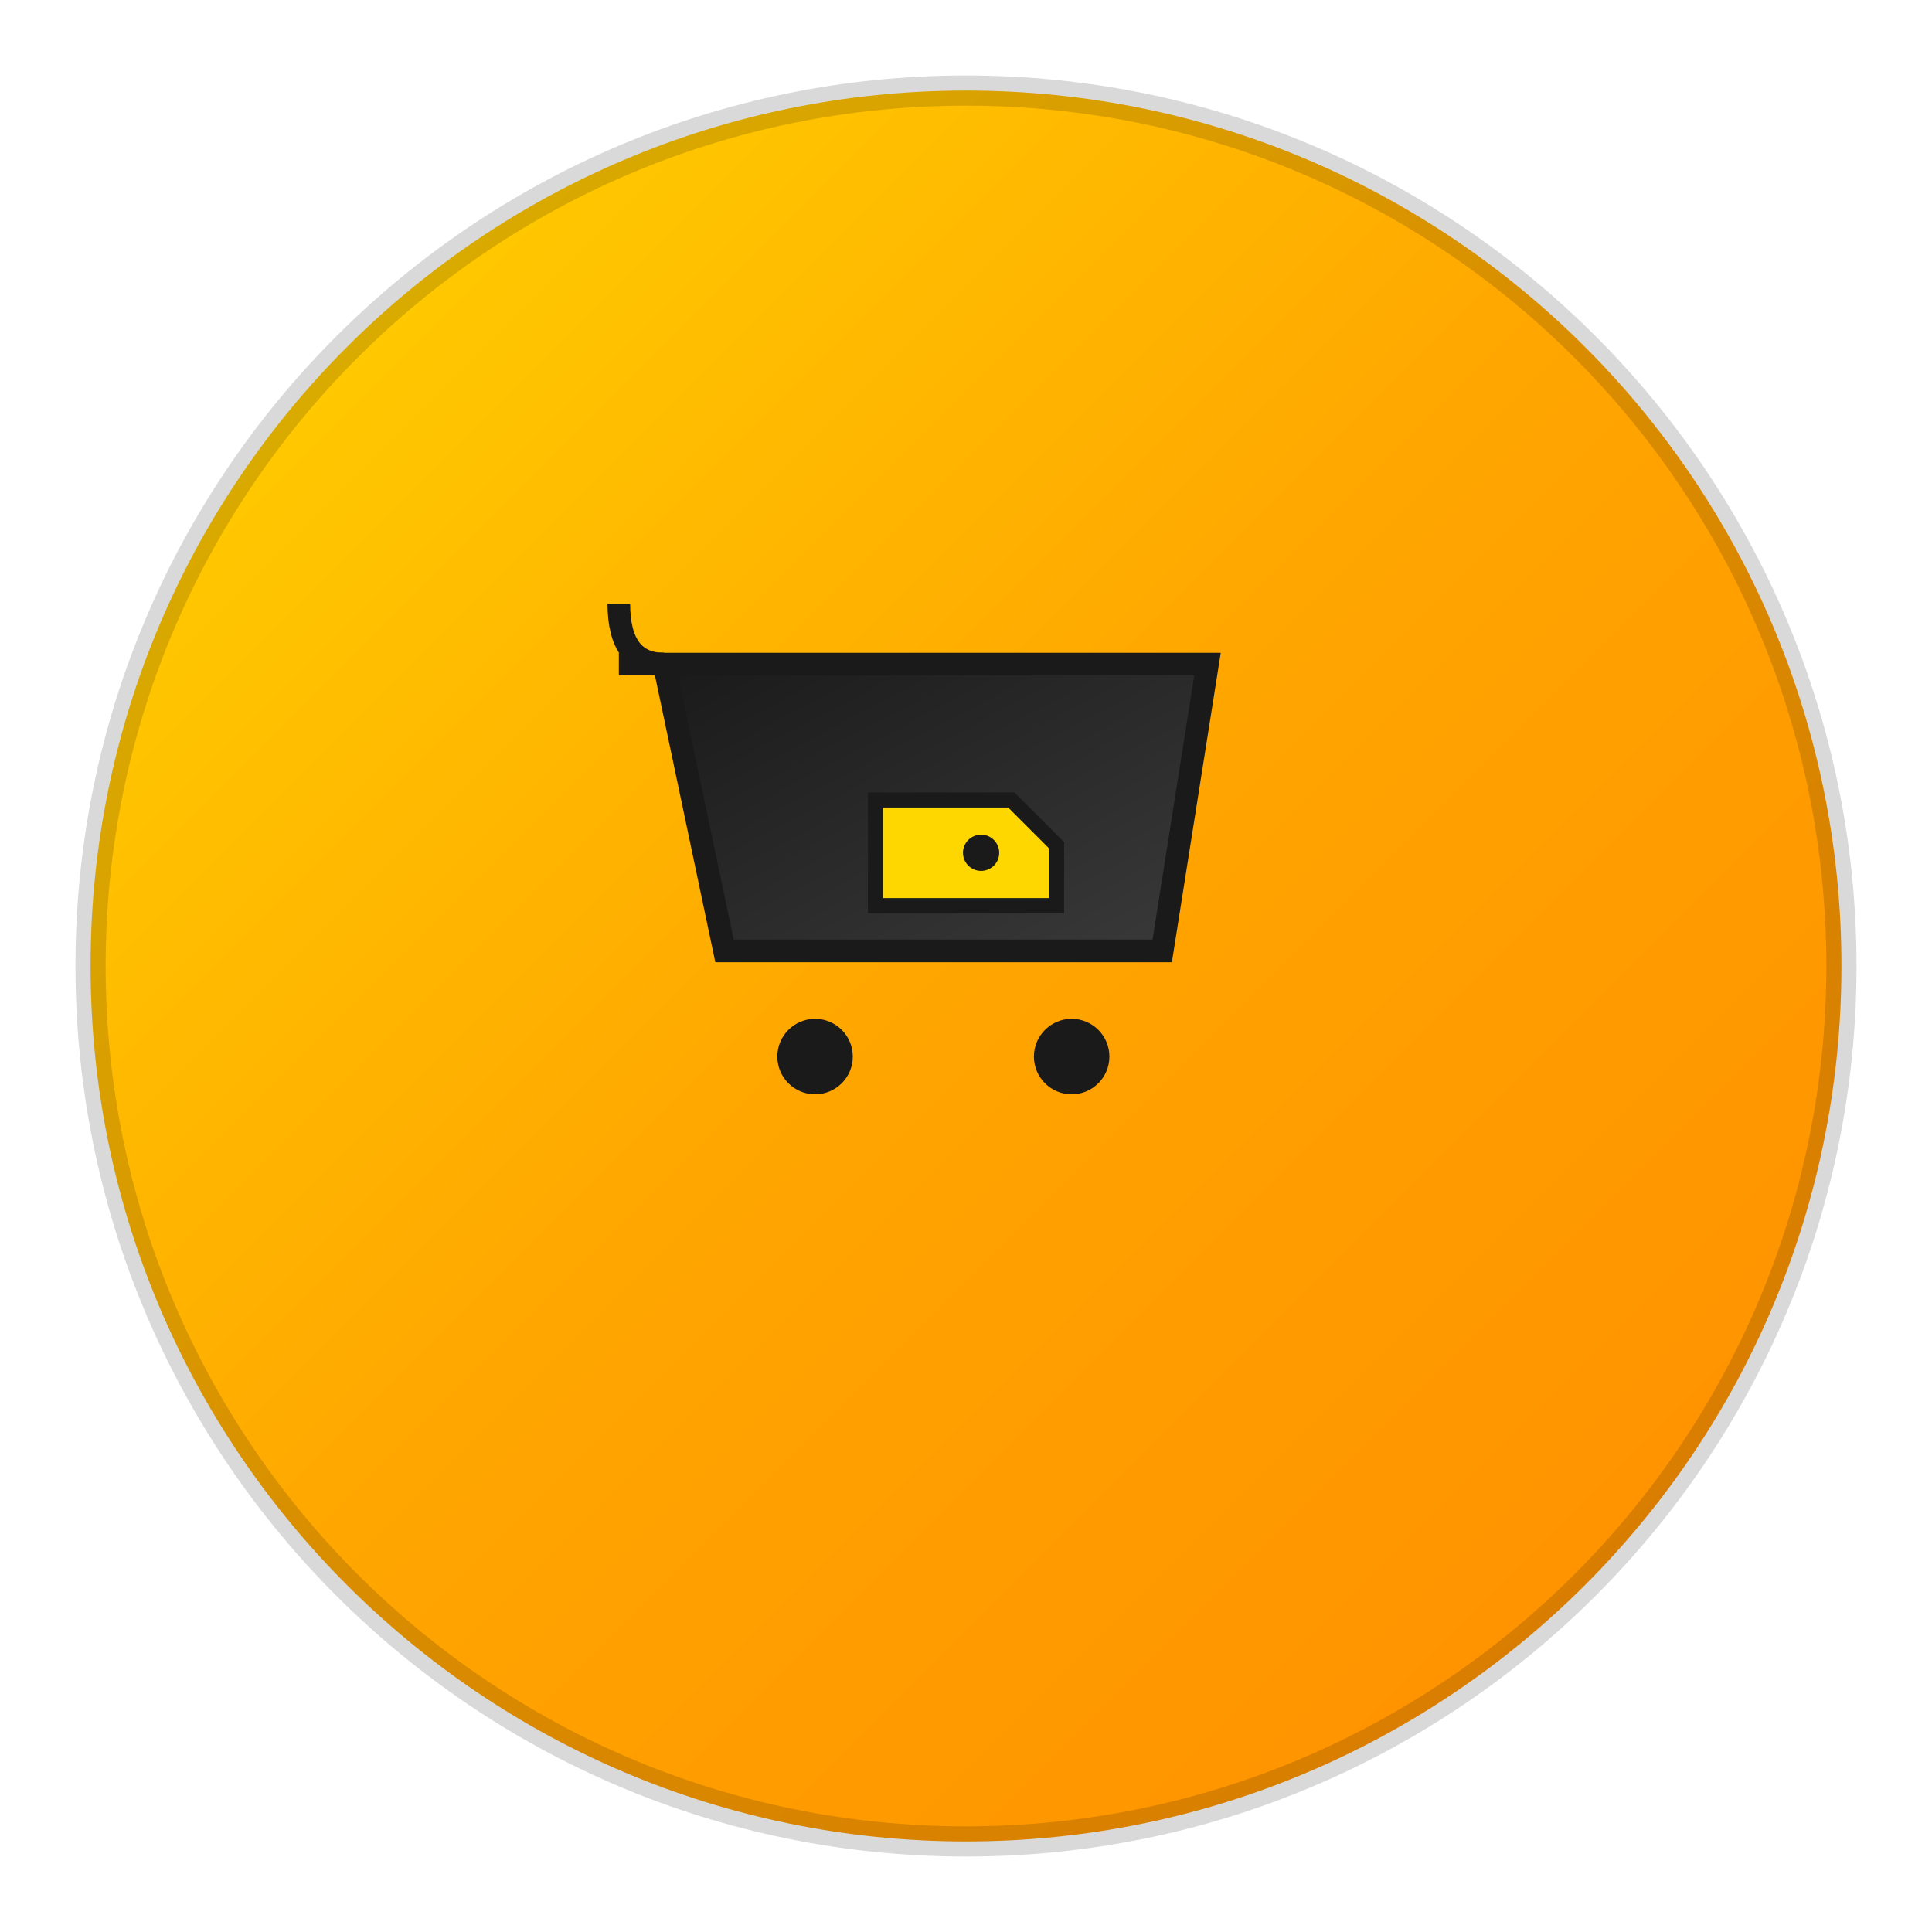
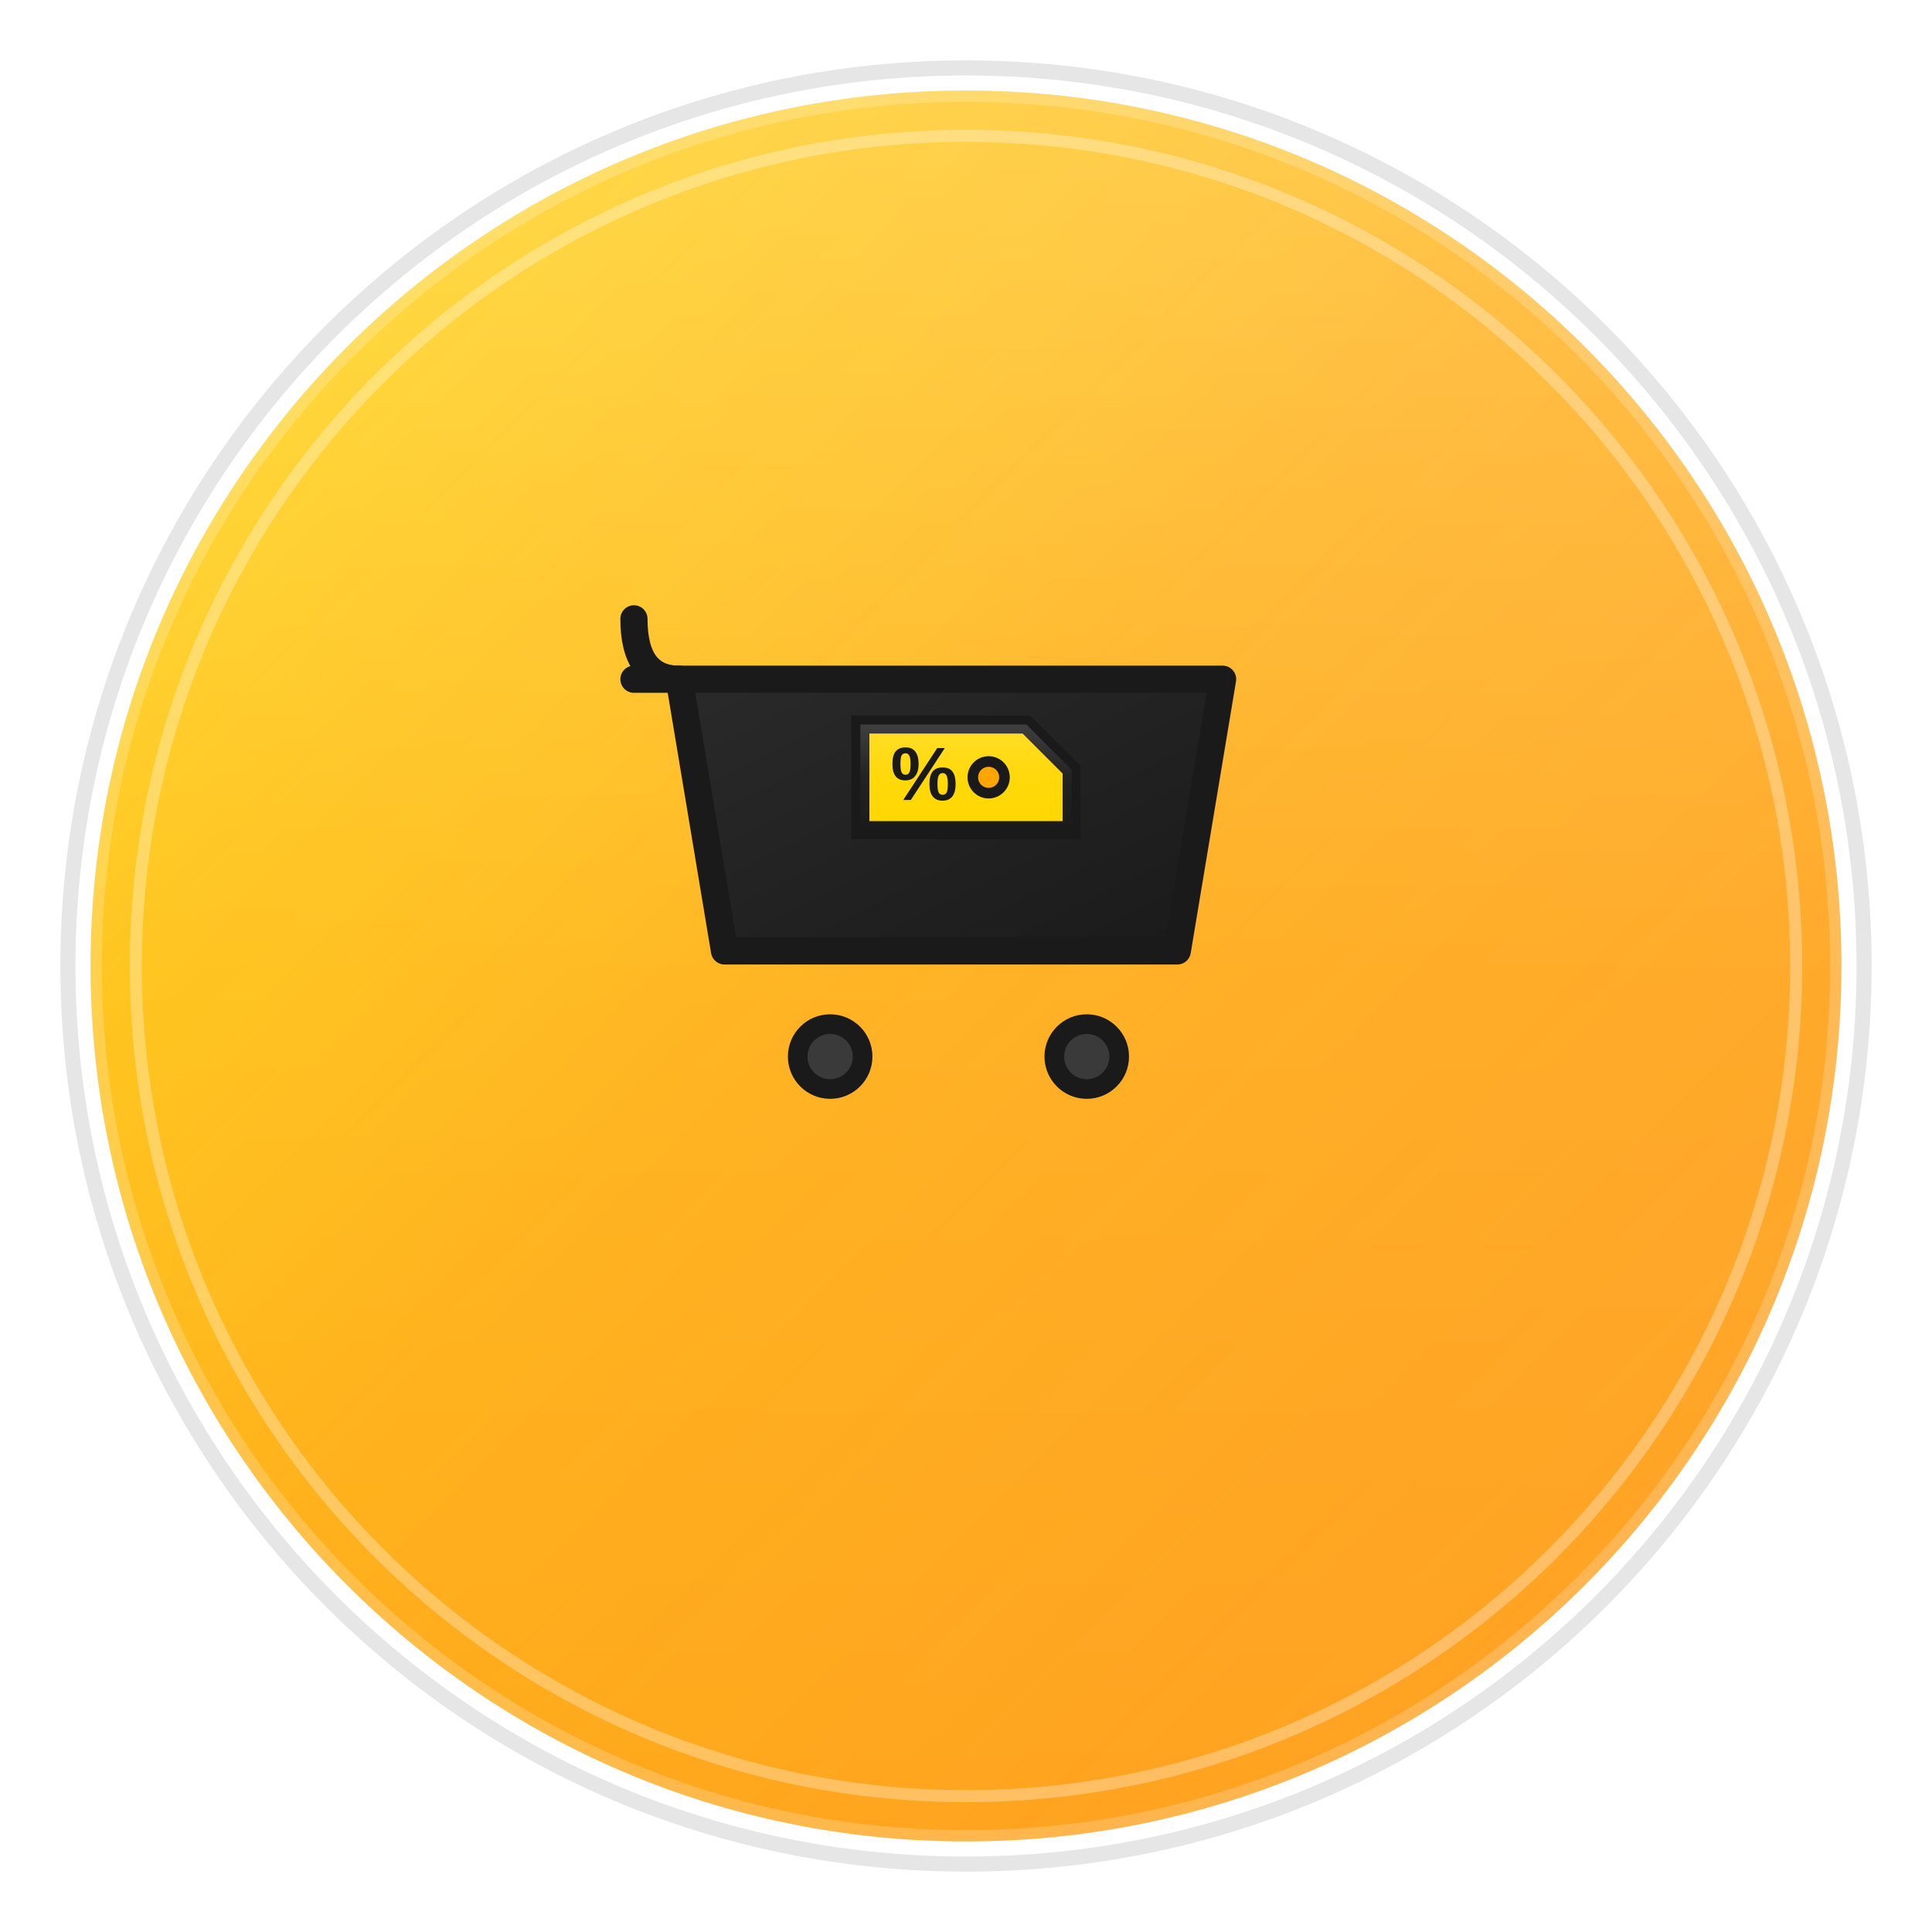
<svg xmlns="http://www.w3.org/2000/svg" width="128" height="128">
  <defs>
    <linearGradient id="faviconGradient" x1="0%" y1="0%" x2="100%" y2="100%">
      <stop offset="0%" style="stop-color:#FFD700;stop-opacity:1" />
-       <stop offset="50%" style="stop-color:#FFA500;stop-opacity:1" />
-       <stop offset="100%" style="stop-color:#FF8C00;stop-opacity:1" />
+       <stop offset="50%" style="stop-color:#FFA500;stop-opacity:0.95" />
+       <stop offset="100%" style="stop-color:#FF8C00;stop-opacity:0.9" />
    </linearGradient>
-     <linearGradient id="cartIconGradient" x1="0%" y1="0%" x2="100%" y2="100%">
-       <stop offset="0%" style="stop-color:#1a1a1a;stop-opacity:1" />
-       <stop offset="100%" style="stop-color:#3a3a3a;stop-opacity:1" />
+     <linearGradient id="faviconShine" x1="0%" y1="0%" x2="0%" y2="100%">
+       <stop offset="0%" style="stop-color:#FFFFFF;stop-opacity:0.4" />
+       <stop offset="50%" style="stop-color:#FFFFFF;stop-opacity:0.1" />
+       <stop offset="100%" style="stop-color:#FFFFFF;stop-opacity:0" />
+     </linearGradient>
+     <linearGradient id="faviconCartGradient" x1="0%" y1="0%" x2="100%" y2="100%">
+       <stop offset="0%" style="stop-color:#2a2a2a;stop-opacity:1" />
+       <stop offset="100%" style="stop-color:#1a1a1a;stop-opacity:1" />
    </linearGradient>
  </defs>
-   <circle cx="64" cy="64" r="58" fill="url(#faviconGradient)" />
-   <g transform="translate(64, 60)">
-     <path d="M -20 -16 L -16 3 L 13 3 L 16 -16 Z" fill="url(#cartIconGradient)" stroke="#1a1a1a" stroke-width="1.5" />
-     <path d="M -23 -16 L -20 -16" stroke="#1a1a1a" stroke-width="1.5" fill="none" />
-     <path d="M -23 -20 Q -23 -16 -20 -16" stroke="#1a1a1a" stroke-width="1.5" fill="none" />
-     <circle cx="-10" cy="10" r="2.5" fill="#1a1a1a" />
-     <circle cx="7" cy="10" r="2.5" fill="#1a1a1a" />
-     <path d="M -6 -7 L 3 -7 L 6 -4 L 6 0 L -6 0 Z" fill="#FFD700" stroke="#1a1a1a" stroke-width="1" />
-     <circle cx="1" cy="-3.5" r="1.2" fill="#1a1a1a" />
+   <circle cx="64" cy="64" r="58" fill="url(#faviconGradient)" opacity="0.95" />
+   <circle cx="64" cy="64" r="58" fill="url(#faviconShine)" opacity="0.6" />
+   <circle cx="64" cy="64" r="55" fill="none" stroke="rgba(255,255,255,0.3)" stroke-width="0.8" />
+   <g transform="translate(64, 59)">
+     <path d="M -19 -14 L -16 4 L 14 4 L 17 -14 Z" fill="url(#faviconCartGradient)" stroke="#1a1a1a" stroke-width="1.8" stroke-linejoin="round" />
+     <path d="M -22 -14 L -19 -14" stroke="#1a1a1a" stroke-width="1.8" fill="none" stroke-linecap="round" />
+     <path d="M -22 -18 Q -22 -14 -19 -14" stroke="#1a1a1a" stroke-width="1.8" fill="none" stroke-linecap="round" />
+     <circle cx="-9" cy="11" r="2.8" fill="#1a1a1a" />
+     <circle cx="-9" cy="11" r="1.5" fill="#3a3a3a" />
+     <circle cx="8" cy="11" r="2.8" fill="#1a1a1a" />
+     <circle cx="8" cy="11" r="1.5" fill="#3a3a3a" />
+     <g transform="translate(0, -5)">
+       <path d="M -7 -6 L 4 -6 L 7 -3 L 7 1 L -7 1 Z" fill="#FFD700" stroke="#1a1a1a" stroke-width="1.2" />
+       <path d="M -7 -6 L 4 -6 L 7 -3 L 7 1 L -7 1 Z" fill="url(#faviconShine)" opacity="0.4" />
+       <circle cx="1.5" cy="-2.5" r="1.4" fill="#1a1a1a" />
+       <circle cx="1.5" cy="-2.5" r="0.7" fill="#FFA500" />
+       <text x="-5" y="-1" font-family="Arial" font-size="5" font-weight="bold" fill="#1a1a1a">%</text>
+     </g>
  </g>
-   <circle cx="64" cy="64" r="58" fill="none" stroke="rgba(0,0,0,0.15)" stroke-width="2" />
+   <circle cx="64" cy="64" r="58" fill="none" stroke="rgba(255,255,255,0.2)" stroke-width="1.5" />
+   <circle cx="64" cy="64" r="59.5" fill="none" stroke="rgba(0,0,0,0.1)" stroke-width="1" />
</svg>
